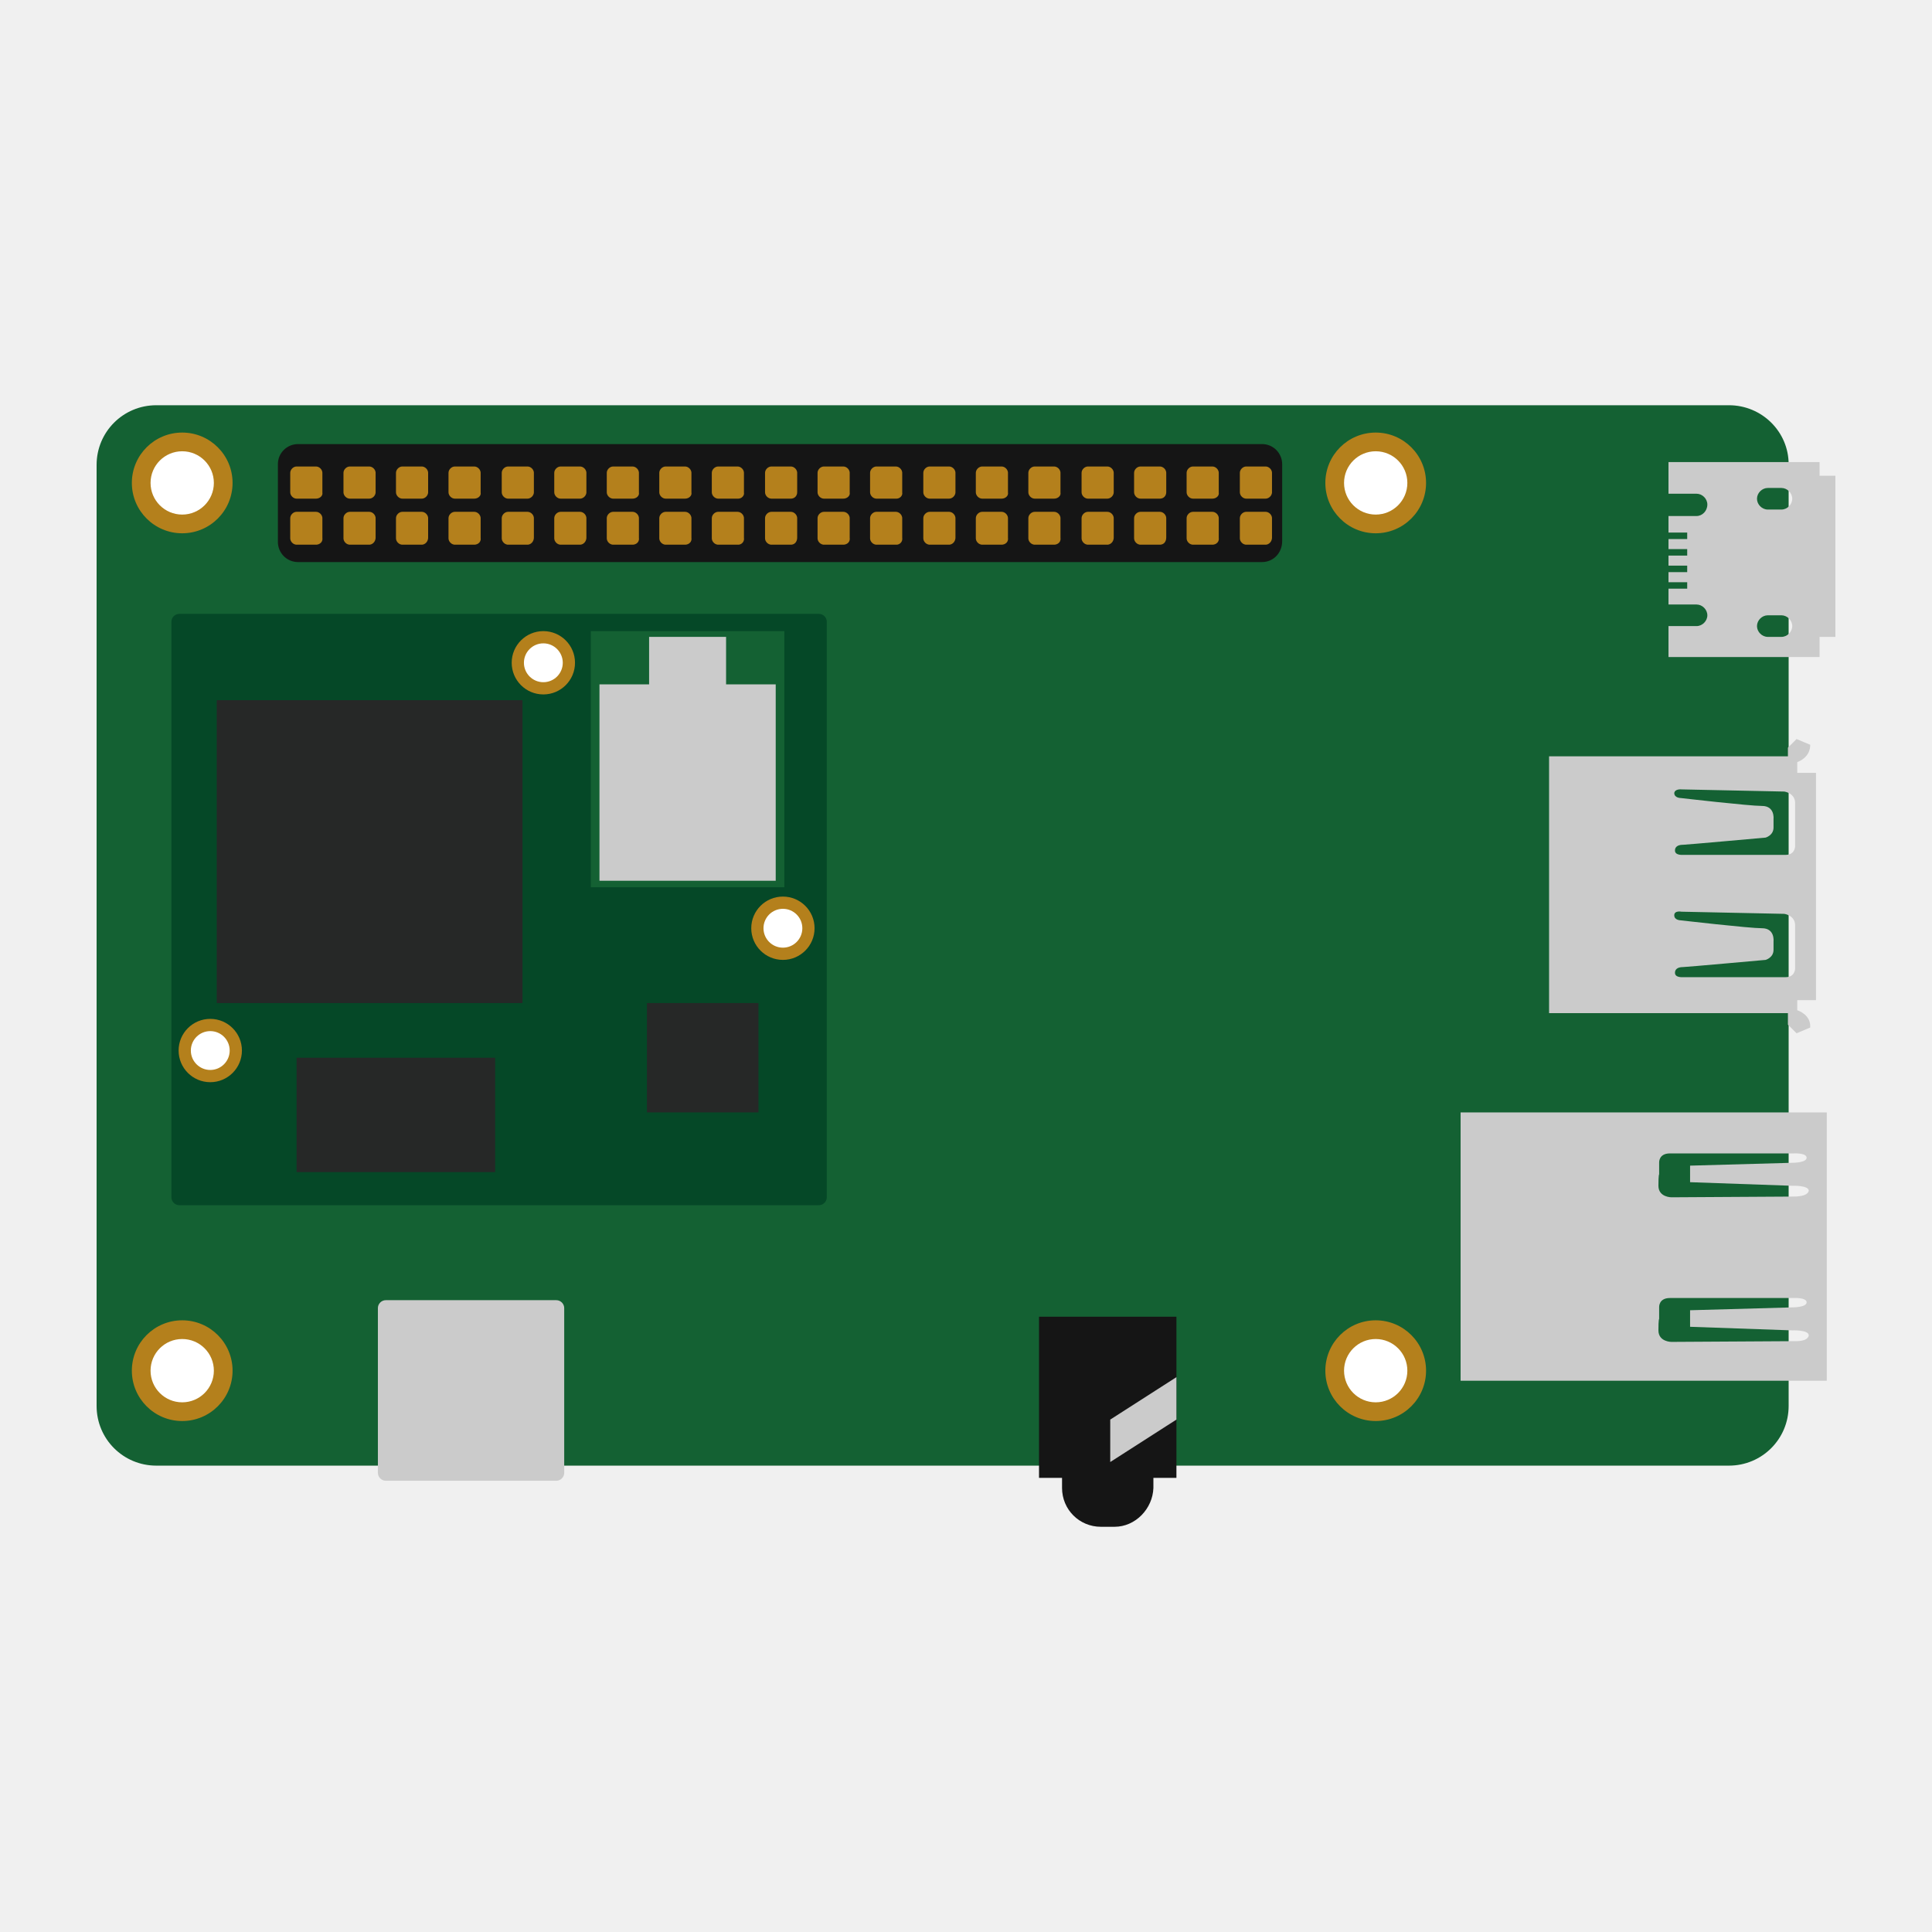
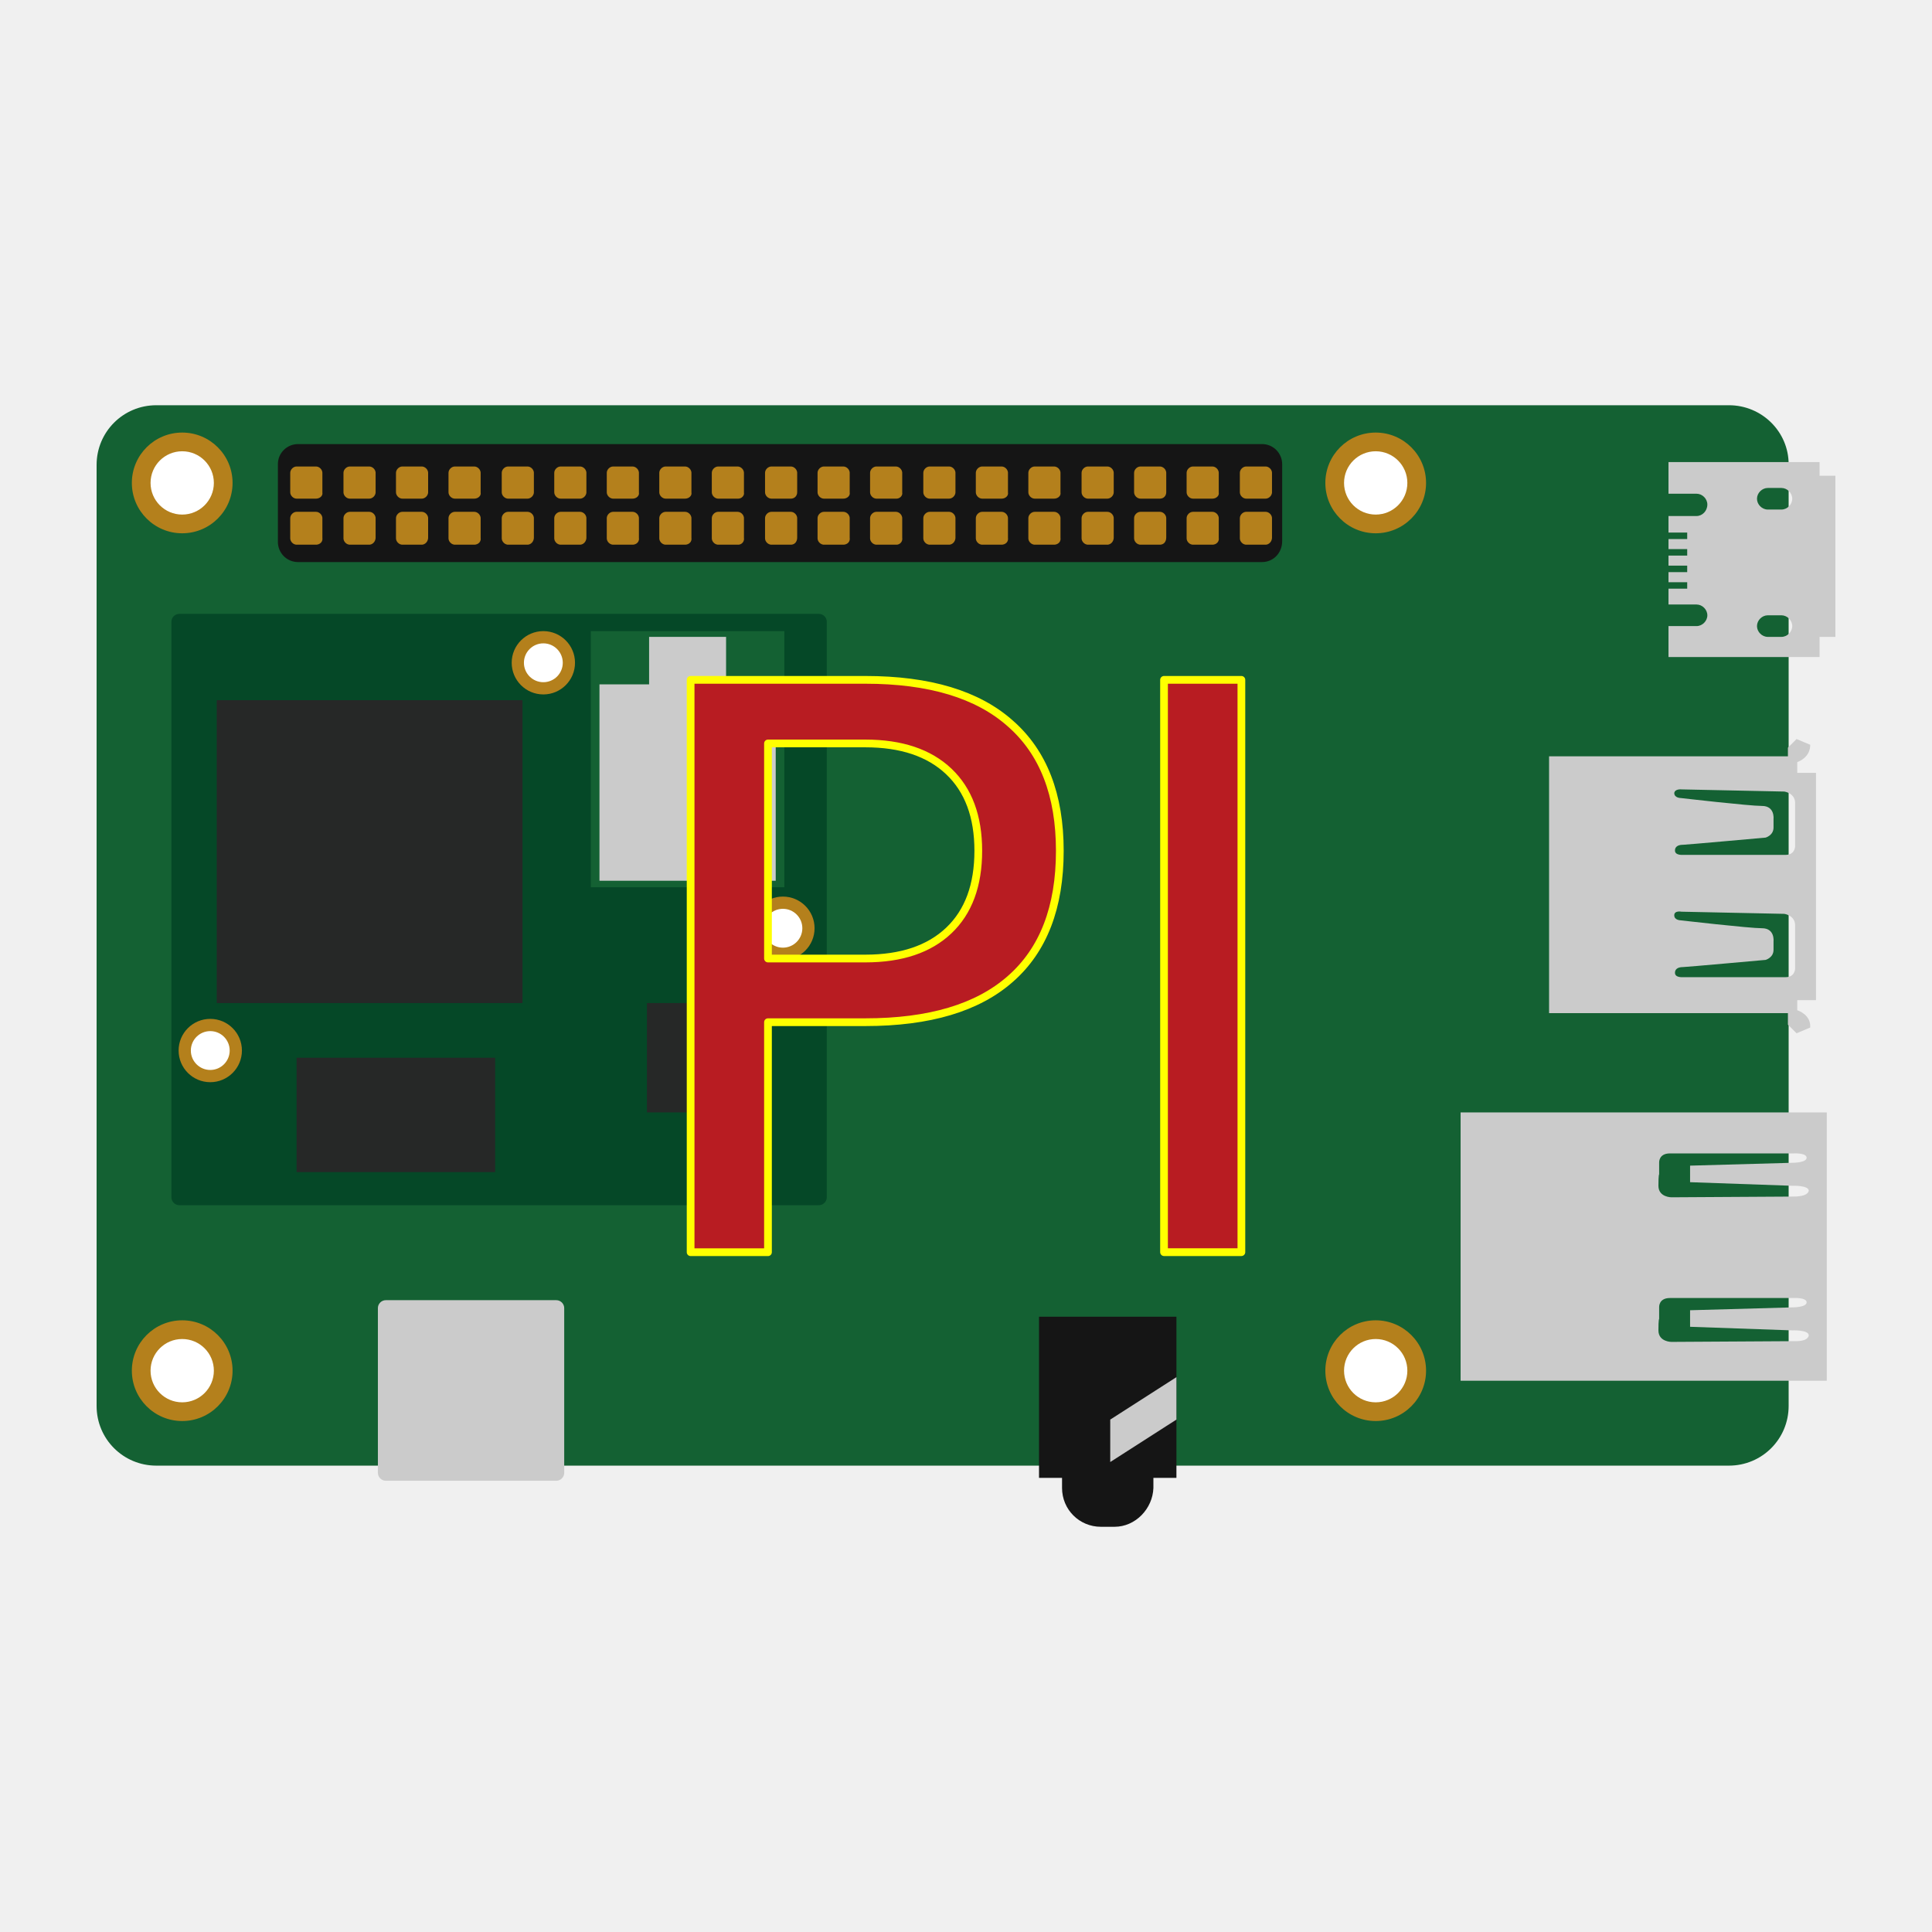
<svg xmlns="http://www.w3.org/2000/svg" width="50" height="50" viewBox="0 0 50 50" id="svg4736" version="1.1">
  <defs id="defs4738" />
  <g id="layer1" transform="translate(0,-1002.362)">
    <g id="g5482" transform="matrix(0.1861812,0,0,0.1861812,73.40712,960.1631)">
      <path class="st0" d="m -153.95,282.984 -68.6,0 0,0 -90.3,0 0,0 -59.7,0 c -4.6,0 -8.3,3.7 -8.3,8.3 l 0,130.8 c 0,4.6 3.7,8.3 8.3,8.3 l 218.6,0 c 4.6,0 8.3,-3.7 8.3,-8.3 l 0,-130.9 c 0,-4.5 -3.7,-8.2 -8.3,-8.2 z" id="path11" style="fill:#146133" />
      <g id="g13" transform="translate(-412.45,207.5836)">
        <circle class="st1" cx="43.5" cy="86.2" r="7" id="circle15" style="fill:#b4801c" />
        <circle class="st2" cx="43.5" cy="86.2" r="4.4" id="circle17" style="fill:#ffffff" />
      </g>
      <g id="g19" transform="translate(-412.45,207.5836)">
        <circle class="st1" cx="209.4" cy="86.2" r="7" id="circle21" style="fill:#b4801c" />
        <circle class="st2" cx="209.4" cy="86.2" r="4.4" id="circle23" style="fill:#ffffff" />
      </g>
      <g id="g25" transform="translate(-412.45,207.5836)">
        <circle class="st1" cx="43.5" cy="209.6" r="7" id="circle27" style="fill:#b4801c" />
        <circle class="st2" cx="43.5" cy="209.6" r="4.4" id="circle29" style="fill:#ffffff" />
      </g>
      <g id="g31" transform="translate(-412.45,207.5836)">
        <circle class="st1" cx="209.4" cy="209.6" r="7" id="circle33" style="fill:#b4801c" />
        <circle class="st2" cx="209.4" cy="209.6" r="4.4" id="circle35" style="fill:#ffffff" />
      </g>
      <path class="st3" d="m -158.45,298.384 -3.9,0 0,2.3 2.6,0 0,0.9 -2.6,0 0,1.4 2.6,0 0,0.9 -2.6,0 0,1.4 2.6,0 0,0.9 -2.6,0 0,1.4 2.6,0 0,0.9 -2.6,0 0,2.2 3.9,0 c 0.8,0 1.5,0.7 1.5,1.5 0,0.8 -0.7,1.5 -1.5,1.5 l -3.9,0 0,4.3 21,0 0,-2.8 2.2,0 0,-22.4 -2.2,0 0,-1.9 -21,0 0,4.4 3.9,0 c 0.8,0 1.5,0.7 1.5,1.5 0,0.9 -0.7,1.6 -1.5,1.6 z m 9.9,-3.9 1.9,0 c 0.8,0 1.5,0.7 1.5,1.5 0,0.8 -0.7,1.5 -1.5,1.5 l -1.9,0 c -0.8,0 -1.5,-0.7 -1.5,-1.5 0,-0.8 0.7,-1.5 1.5,-1.5 z m 0,17.7 1.9,0 c 0.8,0 1.5,0.7 1.5,1.5 0,0.8 -0.7,1.5 -1.5,1.5 l -1.9,0 c -0.8,0 -1.5,-0.7 -1.5,-1.5 0,-0.8 0.7,-1.5 1.5,-1.5 z" id="path37" style="fill:#cbcbcb" />
      <path class="st3" d="m -178.95,365.684 0,1.8 33.2,0 0,1.6 1.2,1.2 1.9,-0.8 c 0.1,-1.7 -1.5,-2.3 -1.8,-2.4 l 0,-1.4 2.6,0 0,-31.6 -2.6,0 0,-1.5 c 0.3,-0.1 1.8,-0.7 1.8,-2.4 l -1.9,-0.8 -1.2,1.2 0,1.2 -33.2,0 0,2.2 0,0 0,31.7 0,0 z m 18.4,-29.3 14.3,0.3 c 0,0 1.5,0.2 1.5,1.6 0,1.3 0,3 0,3 l 0,3 c 0,0 0,1.2 -1.3,1.2 -1.2,0 -14.3,0 -14.3,0 0,0 -1.1,0.1 -1.1,-0.6 0,-0.7 0.7,-0.8 1.1,-0.8 0.4,0 11.5,-1 11.5,-1 0,0 1.1,-0.3 1.1,-1.4 0,-1 0,-1.2 0,-1.2 0,0 0.2,-1.8 -1.6,-1.8 -1.8,0 -11.3,-1.1 -11.3,-1.1 0,0 -0.9,0 -0.9,-0.7 0.1,-0.6 1,-0.5 1,-0.5 z m 0,17 14.3,0.3 c 0,0 1.5,0.2 1.5,1.6 0,1.3 0,3 0,3 l 0,3 c 0,0 0,1.2 -1.3,1.2 -1.2,0 -14.3,0 -14.3,0 0,0 -1.1,0.1 -1.1,-0.6 0,-0.7 0.7,-0.8 1.1,-0.8 0.4,0 11.5,-1 11.5,-1 0,0 1.1,-0.3 1.1,-1.4 0,-1 0,-1.2 0,-1.2 0,0 0.2,-1.8 -1.6,-1.8 -1.8,0 -11.3,-1.1 -11.3,-1.1 0,0 -0.9,0 -0.9,-0.7 0,-0.7 1,-0.5 1,-0.5 z" id="path39" style="fill:#cbcbcb" />
      <path class="st3" d="m -191.25,418.584 50.9,0 0,-37.3 -50.9,0 0,37.3 0,0 z m 46,-5.5 c -0.7,0 -16.7,0.1 -16.7,0.1 0,0 -1.8,0 -1.8,-1.6 0,-1.6 0.1,-1.6 0.1,-1.6 l 0,-1.6 c 0,0 -0.1,-1.3 1.5,-1.3 1.6,0 17.2,0 17.2,0 0,0 1.8,-0.1 1.8,0.6 0,0.7 -1.9,0.7 -1.9,0.7 l -14.3,0.4 0,2.3 14.2,0.5 c 0,0 2.3,-0.1 2.3,0.7 -0.2,0.9 -1.7,0.8 -2.4,0.8 z m 0,-20.1 c -0.7,0 -16.7,0.1 -16.7,0.1 0,0 -1.8,0 -1.8,-1.6 0,-1.6 0.1,-1.6 0.1,-1.6 l 0,-1.6 c 0,0 -0.1,-1.3 1.5,-1.3 1.6,0 17.2,0 17.2,0 0,0 1.8,-0.1 1.8,0.6 0,0.7 -1.9,0.7 -1.9,0.7 l -14.3,0.4 0,2.3 14.2,0.5 c 0,0 2.3,-0.1 2.3,0.7 -0.2,0.8 -1.7,0.8 -2.4,0.8 z" id="path41" style="fill:#cbcbcb" />
      <path class="st4" d="m -218.85,304.784 -134,0 c -1.6,0 -2.8,-1.3 -2.8,-2.8 l 0,-10.8 c 0,-1.6 1.3,-2.8 2.8,-2.8 l 134,0 c 1.6,0 2.8,1.3 2.8,2.8 l 0,10.7 c 0,1.6 -1.2,2.9 -2.8,2.9 z" id="path43" style="fill:#151515" />
      <g id="g45" transform="translate(-412.45,207.5836)">
        <g id="g47">
          <path class="st5" d="m 62.1,89 -2.7,0 c -0.8,0 -1.5,-0.7 -1.5,-1.5 l 0,-2.7 c 0,-0.8 0.7,-1.5 1.5,-1.5 l 2.7,0 c 0.8,0 1.5,0.7 1.5,1.5 l 0,2.7 C 63.7,88.3 63,89 62.1,89 Z" id="path49" style="fill:#b4801c;stroke:#151515;stroke-width:1.232;stroke-miterlimit:10" />
          <path class="st5" d="m 62.1,95.4 -2.7,0 c -0.8,0 -1.5,-0.7 -1.5,-1.5 l 0,-2.8 c 0,-0.8 0.7,-1.5 1.5,-1.5 l 2.7,0 c 0.8,0 1.5,0.7 1.5,1.5 l 0,2.7 c 0.1,0.9 -0.6,1.6 -1.5,1.6 z" id="path51" style="fill:#b4801c;stroke:#151515;stroke-width:1.232;stroke-miterlimit:10" />
        </g>
        <g id="g53">
          <path class="st5" d="m 69.5,89 -2.7,0 C 66,89 65.3,88.3 65.3,87.5 l 0,-2.7 c 0,-0.8 0.7,-1.5 1.5,-1.5 l 2.7,0 c 0.8,0 1.5,0.7 1.5,1.5 l 0,2.7 c 0,0.8 -0.7,1.5 -1.5,1.5 z" id="path55" style="fill:#b4801c;stroke:#151515;stroke-width:1.232;stroke-miterlimit:10" />
          <path class="st5" d="m 69.5,95.4 -2.7,0 c -0.8,0 -1.5,-0.7 -1.5,-1.5 l 0,-2.8 c 0,-0.8 0.7,-1.5 1.5,-1.5 l 2.7,0 c 0.8,0 1.5,0.7 1.5,1.5 l 0,2.7 c 0,0.9 -0.7,1.6 -1.5,1.6 z" id="path57" style="fill:#b4801c;stroke:#151515;stroke-width:1.232;stroke-miterlimit:10" />
        </g>
        <g id="g59">
          <path class="st5" d="m 76.8,89 -2.7,0 c -0.8,0 -1.5,-0.7 -1.5,-1.5 l 0,-2.7 c 0,-0.8 0.7,-1.5 1.5,-1.5 l 2.7,0 c 0.8,0 1.5,0.7 1.5,1.5 l 0,2.7 c 0,0.8 -0.7,1.5 -1.5,1.5 z" id="path61" style="fill:#b4801c;stroke:#151515;stroke-width:1.232;stroke-miterlimit:10" />
          <path class="st5" d="m 76.8,95.4 -2.7,0 c -0.8,0 -1.5,-0.7 -1.5,-1.5 l 0,-2.8 c 0,-0.8 0.7,-1.5 1.5,-1.5 l 2.7,0 c 0.8,0 1.5,0.7 1.5,1.5 l 0,2.7 c 0,0.9 -0.7,1.6 -1.5,1.6 z" id="path63" style="fill:#b4801c;stroke:#151515;stroke-width:1.232;stroke-miterlimit:10" />
        </g>
        <g id="g65">
          <path class="st5" d="m 84.1,89 -2.7,0 c -0.8,0 -1.5,-0.7 -1.5,-1.5 l 0,-2.7 c 0,-0.8 0.7,-1.5 1.5,-1.5 l 2.7,0 c 0.8,0 1.5,0.7 1.5,1.5 l 0,2.7 C 85.7,88.3 85,89 84.1,89 Z" id="path67" style="fill:#b4801c;stroke:#151515;stroke-width:1.232;stroke-miterlimit:10" />
          <path class="st5" d="m 84.1,95.4 -2.7,0 c -0.8,0 -1.5,-0.7 -1.5,-1.5 l 0,-2.8 c 0,-0.8 0.7,-1.5 1.5,-1.5 l 2.7,0 c 0.8,0 1.5,0.7 1.5,1.5 l 0,2.7 c 0.1,0.9 -0.6,1.6 -1.5,1.6 z" id="path69" style="fill:#b4801c;stroke:#151515;stroke-width:1.232;stroke-miterlimit:10" />
        </g>
        <g id="g71">
          <path class="st5" d="m 91.5,89 -2.7,0 C 88,89 87.3,88.3 87.3,87.5 l 0,-2.7 c 0,-0.8 0.7,-1.5 1.5,-1.5 l 2.7,0 c 0.8,0 1.5,0.7 1.5,1.5 l 0,2.7 c 0,0.8 -0.7,1.5 -1.5,1.5 z" id="path73" style="fill:#b4801c;stroke:#151515;stroke-width:1.232;stroke-miterlimit:10" />
          <path class="st5" d="m 91.5,95.4 -2.7,0 c -0.8,0 -1.5,-0.7 -1.5,-1.5 l 0,-2.8 c 0,-0.8 0.7,-1.5 1.5,-1.5 l 2.7,0 c 0.8,0 1.5,0.7 1.5,1.5 l 0,2.7 c 0,0.9 -0.7,1.6 -1.5,1.6 z" id="path75" style="fill:#b4801c;stroke:#151515;stroke-width:1.232;stroke-miterlimit:10" />
        </g>
        <g id="g77">
          <path class="st5" d="m 98.8,89 -2.7,0 c -0.8,0 -1.5,-0.7 -1.5,-1.5 l 0,-2.7 c 0,-0.8 0.7,-1.5 1.5,-1.5 l 2.7,0 c 0.8,0 1.5,0.7 1.5,1.5 l 0,2.7 c 0,0.8 -0.7,1.5 -1.5,1.5 z" id="path79" style="fill:#b4801c;stroke:#151515;stroke-width:1.232;stroke-miterlimit:10" />
          <path class="st5" d="m 98.8,95.4 -2.7,0 c -0.8,0 -1.5,-0.7 -1.5,-1.5 l 0,-2.8 c 0,-0.8 0.7,-1.5 1.5,-1.5 l 2.7,0 c 0.8,0 1.5,0.7 1.5,1.5 l 0,2.7 c 0,0.9 -0.7,1.6 -1.5,1.6 z" id="path81" style="fill:#b4801c;stroke:#151515;stroke-width:1.232;stroke-miterlimit:10" />
        </g>
        <g id="g83">
          <path class="st5" d="m 106.1,89 -2.7,0 c -0.8,0 -1.5,-0.7 -1.5,-1.5 l 0,-2.7 c 0,-0.8 0.7,-1.5 1.5,-1.5 l 2.7,0 c 0.8,0 1.5,0.7 1.5,1.5 l 0,2.7 c 0.1,0.8 -0.6,1.5 -1.5,1.5 z" id="path85" style="fill:#b4801c;stroke:#151515;stroke-width:1.232;stroke-miterlimit:10" />
          <path class="st5" d="m 106.1,95.4 -2.7,0 c -0.8,0 -1.5,-0.7 -1.5,-1.5 l 0,-2.8 c 0,-0.8 0.7,-1.5 1.5,-1.5 l 2.7,0 c 0.8,0 1.5,0.7 1.5,1.5 l 0,2.7 c 0.1,0.9 -0.6,1.6 -1.5,1.6 z" id="path87" style="fill:#b4801c;stroke:#151515;stroke-width:1.232;stroke-miterlimit:10" />
        </g>
        <g id="g89">
          <path class="st5" d="m 113.4,89 -2.7,0 c -0.8,0 -1.5,-0.7 -1.5,-1.5 l 0,-2.7 c 0,-0.8 0.7,-1.5 1.5,-1.5 l 2.7,0 c 0.8,0 1.5,0.7 1.5,1.5 l 0,2.7 c 0.1,0.8 -0.6,1.5 -1.5,1.5 z" id="path91" style="fill:#b4801c;stroke:#151515;stroke-width:1.232;stroke-miterlimit:10" />
          <path class="st5" d="m 113.4,95.4 -2.7,0 c -0.8,0 -1.5,-0.7 -1.5,-1.5 l 0,-2.8 c 0,-0.8 0.7,-1.5 1.5,-1.5 l 2.7,0 c 0.8,0 1.5,0.7 1.5,1.5 l 0,2.7 c 0.1,0.9 -0.6,1.6 -1.5,1.6 z" id="path93" style="fill:#b4801c;stroke:#151515;stroke-width:1.232;stroke-miterlimit:10" />
        </g>
        <g id="g95">
          <path class="st5" d="m 120.8,89 -2.8,0 c -0.8,0 -1.5,-0.7 -1.5,-1.5 l 0,-2.7 c 0,-0.8 0.7,-1.5 1.5,-1.5 l 2.7,0 c 0.8,0 1.5,0.7 1.5,1.5 l 0,2.7 c 0.1,0.8 -0.6,1.5 -1.4,1.5 z" id="path97" style="fill:#b4801c;stroke:#151515;stroke-width:1.232;stroke-miterlimit:10" />
          <path class="st5" d="m 120.8,95.4 -2.8,0 c -0.8,0 -1.5,-0.7 -1.5,-1.5 l 0,-2.8 c 0,-0.8 0.7,-1.5 1.5,-1.5 l 2.7,0 c 0.8,0 1.5,0.7 1.5,1.5 l 0,2.7 c 0.1,0.9 -0.6,1.6 -1.4,1.6 z" id="path99" style="fill:#b4801c;stroke:#151515;stroke-width:1.232;stroke-miterlimit:10" />
        </g>
        <g id="g101">
          <path class="st5" d="m 128.1,89 -2.7,0 c -0.8,0 -1.5,-0.7 -1.5,-1.5 l 0,-2.7 c 0,-0.8 0.7,-1.5 1.5,-1.5 l 2.7,0 c 0.8,0 1.5,0.7 1.5,1.5 l 0,2.7 c 0,0.8 -0.6,1.5 -1.5,1.5 z" id="path103" style="fill:#b4801c;stroke:#151515;stroke-width:1.232;stroke-miterlimit:10" />
          <path class="st5" d="m 128.1,95.4 -2.7,0 c -0.8,0 -1.5,-0.7 -1.5,-1.5 l 0,-2.8 c 0,-0.8 0.7,-1.5 1.5,-1.5 l 2.7,0 c 0.8,0 1.5,0.7 1.5,1.5 l 0,2.7 c 0,0.9 -0.6,1.6 -1.5,1.6 z" id="path105" style="fill:#b4801c;stroke:#151515;stroke-width:1.232;stroke-miterlimit:10" />
        </g>
        <g id="g107">
          <path class="st5" d="m 135.4,89 -2.7,0 c -0.8,0 -1.5,-0.7 -1.5,-1.5 l 0,-2.7 c 0,-0.8 0.7,-1.5 1.5,-1.5 l 2.7,0 c 0.8,0 1.5,0.7 1.5,1.5 l 0,2.7 c 0.1,0.8 -0.6,1.5 -1.5,1.5 z" id="path109" style="fill:#b4801c;stroke:#151515;stroke-width:1.232;stroke-miterlimit:10" />
          <path class="st5" d="m 135.4,95.4 -2.7,0 c -0.8,0 -1.5,-0.7 -1.5,-1.5 l 0,-2.8 c 0,-0.8 0.7,-1.5 1.5,-1.5 l 2.7,0 c 0.8,0 1.5,0.7 1.5,1.5 l 0,2.7 c 0.1,0.9 -0.6,1.6 -1.5,1.6 z" id="path111" style="fill:#b4801c;stroke:#151515;stroke-width:1.232;stroke-miterlimit:10" />
        </g>
        <g id="g113">
          <path class="st5" d="m 142.8,89 -2.8,0 c -0.8,0 -1.5,-0.7 -1.5,-1.5 l 0,-2.7 c 0,-0.8 0.7,-1.5 1.5,-1.5 l 2.7,0 c 0.8,0 1.5,0.7 1.5,1.5 l 0,2.7 c 0.1,0.8 -0.6,1.5 -1.4,1.5 z" id="path115" style="fill:#b4801c;stroke:#151515;stroke-width:1.232;stroke-miterlimit:10" />
          <path class="st5" d="m 142.8,95.4 -2.8,0 c -0.8,0 -1.5,-0.7 -1.5,-1.5 l 0,-2.8 c 0,-0.8 0.7,-1.5 1.5,-1.5 l 2.7,0 c 0.8,0 1.5,0.7 1.5,1.5 l 0,2.7 c 0.1,0.9 -0.6,1.6 -1.4,1.6 z" id="path117" style="fill:#b4801c;stroke:#151515;stroke-width:1.232;stroke-miterlimit:10" />
        </g>
        <g id="g119">
          <path class="st5" d="m 150.1,89 -2.7,0 c -0.8,0 -1.5,-0.7 -1.5,-1.5 l 0,-2.7 c 0,-0.8 0.7,-1.5 1.5,-1.5 l 2.7,0 c 0.8,0 1.5,0.7 1.5,1.5 l 0,2.7 c 0,0.8 -0.7,1.5 -1.5,1.5 z" id="path121" style="fill:#b4801c;stroke:#151515;stroke-width:1.232;stroke-miterlimit:10" />
          <path class="st5" d="m 150.1,95.4 -2.7,0 c -0.8,0 -1.5,-0.7 -1.5,-1.5 l 0,-2.8 c 0,-0.8 0.7,-1.5 1.5,-1.5 l 2.7,0 c 0.8,0 1.5,0.7 1.5,1.5 l 0,2.7 c 0,0.9 -0.7,1.6 -1.5,1.6 z" id="path123" style="fill:#b4801c;stroke:#151515;stroke-width:1.232;stroke-miterlimit:10" />
        </g>
        <g id="g125">
          <path class="st5" d="m 157.4,89 -2.7,0 c -0.8,0 -1.5,-0.7 -1.5,-1.5 l 0,-2.7 c 0,-0.8 0.7,-1.5 1.5,-1.5 l 2.7,0 c 0.8,0 1.5,0.7 1.5,1.5 l 0,2.7 c 0.1,0.8 -0.6,1.5 -1.5,1.5 z" id="path127" style="fill:#b4801c;stroke:#151515;stroke-width:1.232;stroke-miterlimit:10" />
          <path class="st5" d="m 157.4,95.4 -2.7,0 c -0.8,0 -1.5,-0.7 -1.5,-1.5 l 0,-2.8 c 0,-0.8 0.7,-1.5 1.5,-1.5 l 2.7,0 c 0.8,0 1.5,0.7 1.5,1.5 l 0,2.7 c 0.1,0.9 -0.6,1.6 -1.5,1.6 z" id="path129" style="fill:#b4801c;stroke:#151515;stroke-width:1.232;stroke-miterlimit:10" />
        </g>
        <g id="g131">
          <path class="st5" d="m 164.7,89 -2.7,0 c -0.8,0 -1.5,-0.7 -1.5,-1.5 l 0,-2.7 c 0,-0.8 0.7,-1.5 1.5,-1.5 l 2.7,0 c 0.8,0 1.5,0.7 1.5,1.5 l 0,2.7 c 0.1,0.8 -0.6,1.5 -1.5,1.5 z" id="path133" style="fill:#b4801c;stroke:#151515;stroke-width:1.232;stroke-miterlimit:10" />
          <path class="st5" d="m 164.7,95.4 -2.7,0 c -0.8,0 -1.5,-0.7 -1.5,-1.5 l 0,-2.8 c 0,-0.8 0.7,-1.5 1.5,-1.5 l 2.7,0 c 0.8,0 1.5,0.7 1.5,1.5 l 0,2.7 c 0.1,0.9 -0.6,1.6 -1.5,1.6 z" id="path135" style="fill:#b4801c;stroke:#151515;stroke-width:1.232;stroke-miterlimit:10" />
        </g>
        <g id="g137">
          <path class="st5" d="m 172.1,89 -2.7,0 c -0.8,0 -1.5,-0.7 -1.5,-1.5 l 0,-2.7 c 0,-0.8 0.7,-1.5 1.5,-1.5 l 2.7,0 c 0.8,0 1.5,0.7 1.5,1.5 l 0,2.7 c 0,0.8 -0.7,1.5 -1.5,1.5 z" id="path139" style="fill:#b4801c;stroke:#151515;stroke-width:1.232;stroke-miterlimit:10" />
          <path class="st5" d="m 172.1,95.4 -2.7,0 c -0.8,0 -1.5,-0.7 -1.5,-1.5 l 0,-2.8 c 0,-0.8 0.7,-1.5 1.5,-1.5 l 2.7,0 c 0.8,0 1.5,0.7 1.5,1.5 l 0,2.7 c 0,0.9 -0.7,1.6 -1.5,1.6 z" id="path141" style="fill:#b4801c;stroke:#151515;stroke-width:1.232;stroke-miterlimit:10" />
        </g>
        <g id="g143">
          <path class="st5" d="m 179.4,89 -2.7,0 c -0.8,0 -1.5,-0.7 -1.5,-1.5 l 0,-2.7 c 0,-0.8 0.7,-1.5 1.5,-1.5 l 2.7,0 c 0.8,0 1.5,0.7 1.5,1.5 l 0,2.7 c 0,0.8 -0.6,1.5 -1.5,1.5 z" id="path145" style="fill:#b4801c;stroke:#151515;stroke-width:1.232;stroke-miterlimit:10" />
          <path class="st5" d="m 179.4,95.4 -2.7,0 c -0.8,0 -1.5,-0.7 -1.5,-1.5 l 0,-2.8 c 0,-0.8 0.7,-1.5 1.5,-1.5 l 2.7,0 c 0.8,0 1.5,0.7 1.5,1.5 l 0,2.7 c 0,0.9 -0.6,1.6 -1.5,1.6 z" id="path147" style="fill:#b4801c;stroke:#151515;stroke-width:1.232;stroke-miterlimit:10" />
        </g>
        <g id="g149">
          <path class="st5" d="m 186.7,89 -2.7,0 c -0.8,0 -1.5,-0.7 -1.5,-1.5 l 0,-2.7 c 0,-0.8 0.7,-1.5 1.5,-1.5 l 2.7,0 c 0.8,0 1.5,0.7 1.5,1.5 l 0,2.7 c 0.1,0.8 -0.6,1.5 -1.5,1.5 z" id="path151" style="fill:#b4801c;stroke:#151515;stroke-width:1.232;stroke-miterlimit:10" />
          <path class="st5" d="m 186.7,95.4 -2.7,0 c -0.8,0 -1.5,-0.7 -1.5,-1.5 l 0,-2.8 c 0,-0.8 0.7,-1.5 1.5,-1.5 l 2.7,0 c 0.8,0 1.5,0.7 1.5,1.5 l 0,2.7 c 0.1,0.9 -0.6,1.6 -1.5,1.6 z" id="path153" style="fill:#b4801c;stroke:#151515;stroke-width:1.232;stroke-miterlimit:10" />
        </g>
        <g id="g155">
          <path class="st5" d="m 194.1,89 -2.7,0 c -0.8,0 -1.5,-0.7 -1.5,-1.5 l 0,-2.7 c 0,-0.8 0.7,-1.5 1.5,-1.5 l 2.7,0 c 0.8,0 1.5,0.7 1.5,1.5 l 0,2.7 c 0,0.8 -0.7,1.5 -1.5,1.5 z" id="path157" style="fill:#b4801c;stroke:#151515;stroke-width:1.232;stroke-miterlimit:10" />
          <path class="st5" d="m 194.1,95.4 -2.7,0 c -0.8,0 -1.5,-0.7 -1.5,-1.5 l 0,-2.8 c 0,-0.8 0.7,-1.5 1.5,-1.5 l 2.7,0 c 0.8,0 1.5,0.7 1.5,1.5 l 0,2.7 c 0,0.9 -0.7,1.6 -1.5,1.6 z" id="path159" style="fill:#b4801c;stroke:#151515;stroke-width:1.232;stroke-miterlimit:10" />
        </g>
      </g>
      <path class="st4" d="m -239.35,438.884 -1.9,0 c -3,0 -5.4,-2.4 -5.4,-5.4 l 0,-9.2 c 0,-3 2.4,-5.4 5.4,-5.4 l 1.9,0 c 3,0 5.4,2.4 5.4,5.4 l 0,9.2 c -0.1,2.9 -2.5,5.4 -5.4,5.4 z" id="path161" style="fill:#151515" />
      <rect x="-249.85" y="409.684" class="st4" width="19.1" height="22.4" id="rect163" style="fill:#151515" />
      <polygon class="st3" points="181.7,210.5 181.7,216.4 172.5,222.3 172.5,216.4 " id="polygon165" style="fill:#cbcbcb" transform="translate(-412.45,207.5836)" />
      <path class="st3" d="m -316.95,432.484 -23.7,0 c -0.6,0 -1.1,-0.5 -1.1,-1.1 l 0,-22.9 c 0,-0.6 0.5,-1.1 1.1,-1.1 l 23.7,0 c 0.6,0 1.1,0.5 1.1,1.1 l 0,22.9 c 0,0.6 -0.5,1.1 -1.1,1.1 z" id="path167" style="fill:#cbcbcb" />
      <g id="g169" transform="translate(-412.45,207.5836)">
        <path class="st6" d="m 132,186.6 -88.9,0 c -0.6,0 -1.1,-0.5 -1.1,-1.1 l 0,-80 c 0,-0.6 0.5,-1.1 1.1,-1.1 l 88.9,0 c 0.6,0 1.1,0.5 1.1,1.1 l 0,80 c 0,0.6 -0.5,1.1 -1.1,1.1 z" id="path171" style="fill:#054827" />
        <g id="g173">
          <circle class="st1" cx="93.7" cy="111.2" r="4.4" id="circle175" style="fill:#b4801c" />
          <circle class="st2" cx="93.7" cy="111.2" r="2.7" id="circle177" style="fill:#ffffff" />
        </g>
        <g id="g179">
          <circle class="st1" cx="127" cy="148.1" r="4.4" id="circle181" style="fill:#b4801c" />
          <circle class="st2" cx="127" cy="148.1" r="2.7" id="circle183" style="fill:#ffffff" />
        </g>
        <g id="g185">
          <circle class="st1" cx="47.4" cy="165.1" r="4.4" id="circle187" style="fill:#b4801c" />
          <circle class="st2" cx="47.4" cy="165.1" r="2.7" id="circle189" style="fill:#ffffff" />
        </g>
        <g id="g191">
          <g id="g193">
            <rect x="100.3" y="106.8" class="st0" width="26.9" height="35.6" id="rect195" style="fill:#146133" />
            <polygon class="st3" points="126,114.2 119.1,114.2 119.1,107.6 108.4,107.6 108.4,114.2 101.5,114.2 101.5,141.5 126,141.5 " id="polygon197" style="fill:#cbcbcb" />
          </g>
          <rect x="48.3" y="116.4" class="st7" width="42.5" height="42.1" id="rect199" style="fill:#262827" />
          <rect x="59.4" y="166.1" class="st7" width="27.6" height="15.9" id="rect201" style="fill:#262827" />
          <rect x="108.1" y="158.5" class="st7" width="15.5" height="15.2" id="rect203" style="fill:#262827" />
        </g>
      </g>
    </g>
+     <g transform="scale(0.9995622,1.000438)" style="font-style:normal;font-weight:normal;font-size:20.309px;line-height:125%;font-family:sans-serif;letter-spacing:0px;word-spacing:0px;fill:#b81c22;fill-opacity:1;stroke:#ffff00;stroke-width:0.2;stroke-linecap:round;stroke-linejoin:round;stroke-opacity:1;stroke-miterlimit:4;stroke-dasharray:none" id="text4148">
+       <path d="m 19.884,1021.156 0,5.563 2.519,0 q 1.398,0 2.162,-0.724 0.764,-0.724 0.764,-2.063 0,-1.329 -0.764,-2.053 -0.764,-0.724 -2.162,-0.724 l -2.519,0 z m -2.003,-1.646 4.522,0 q 2.489,0 3.758,1.131 1.279,1.121 1.279,3.292 0,2.192 -1.279,3.312 -1.269,1.121 -3.758,1.121 l -2.519,0 0,5.95 -2.003,0 0,-14.805 z" style="stroke:#ffff00;stroke-opacity:1;stroke-width:0.2;stroke-miterlimit:4;stroke-dasharray:none;stroke-linejoin:round;stroke-linecap:round" id="path4234" />
+       <path d="m 30.138,1019.51 2.003,0 0,14.805 -2.003,0 0,-14.805 z" style="stroke:#ffff00;stroke-opacity:1;stroke-width:0.2;stroke-miterlimit:4;stroke-dasharray:none;stroke-linejoin:round;stroke-linecap:round" id="path4236" />
+     </g>
  </g>
</svg>
